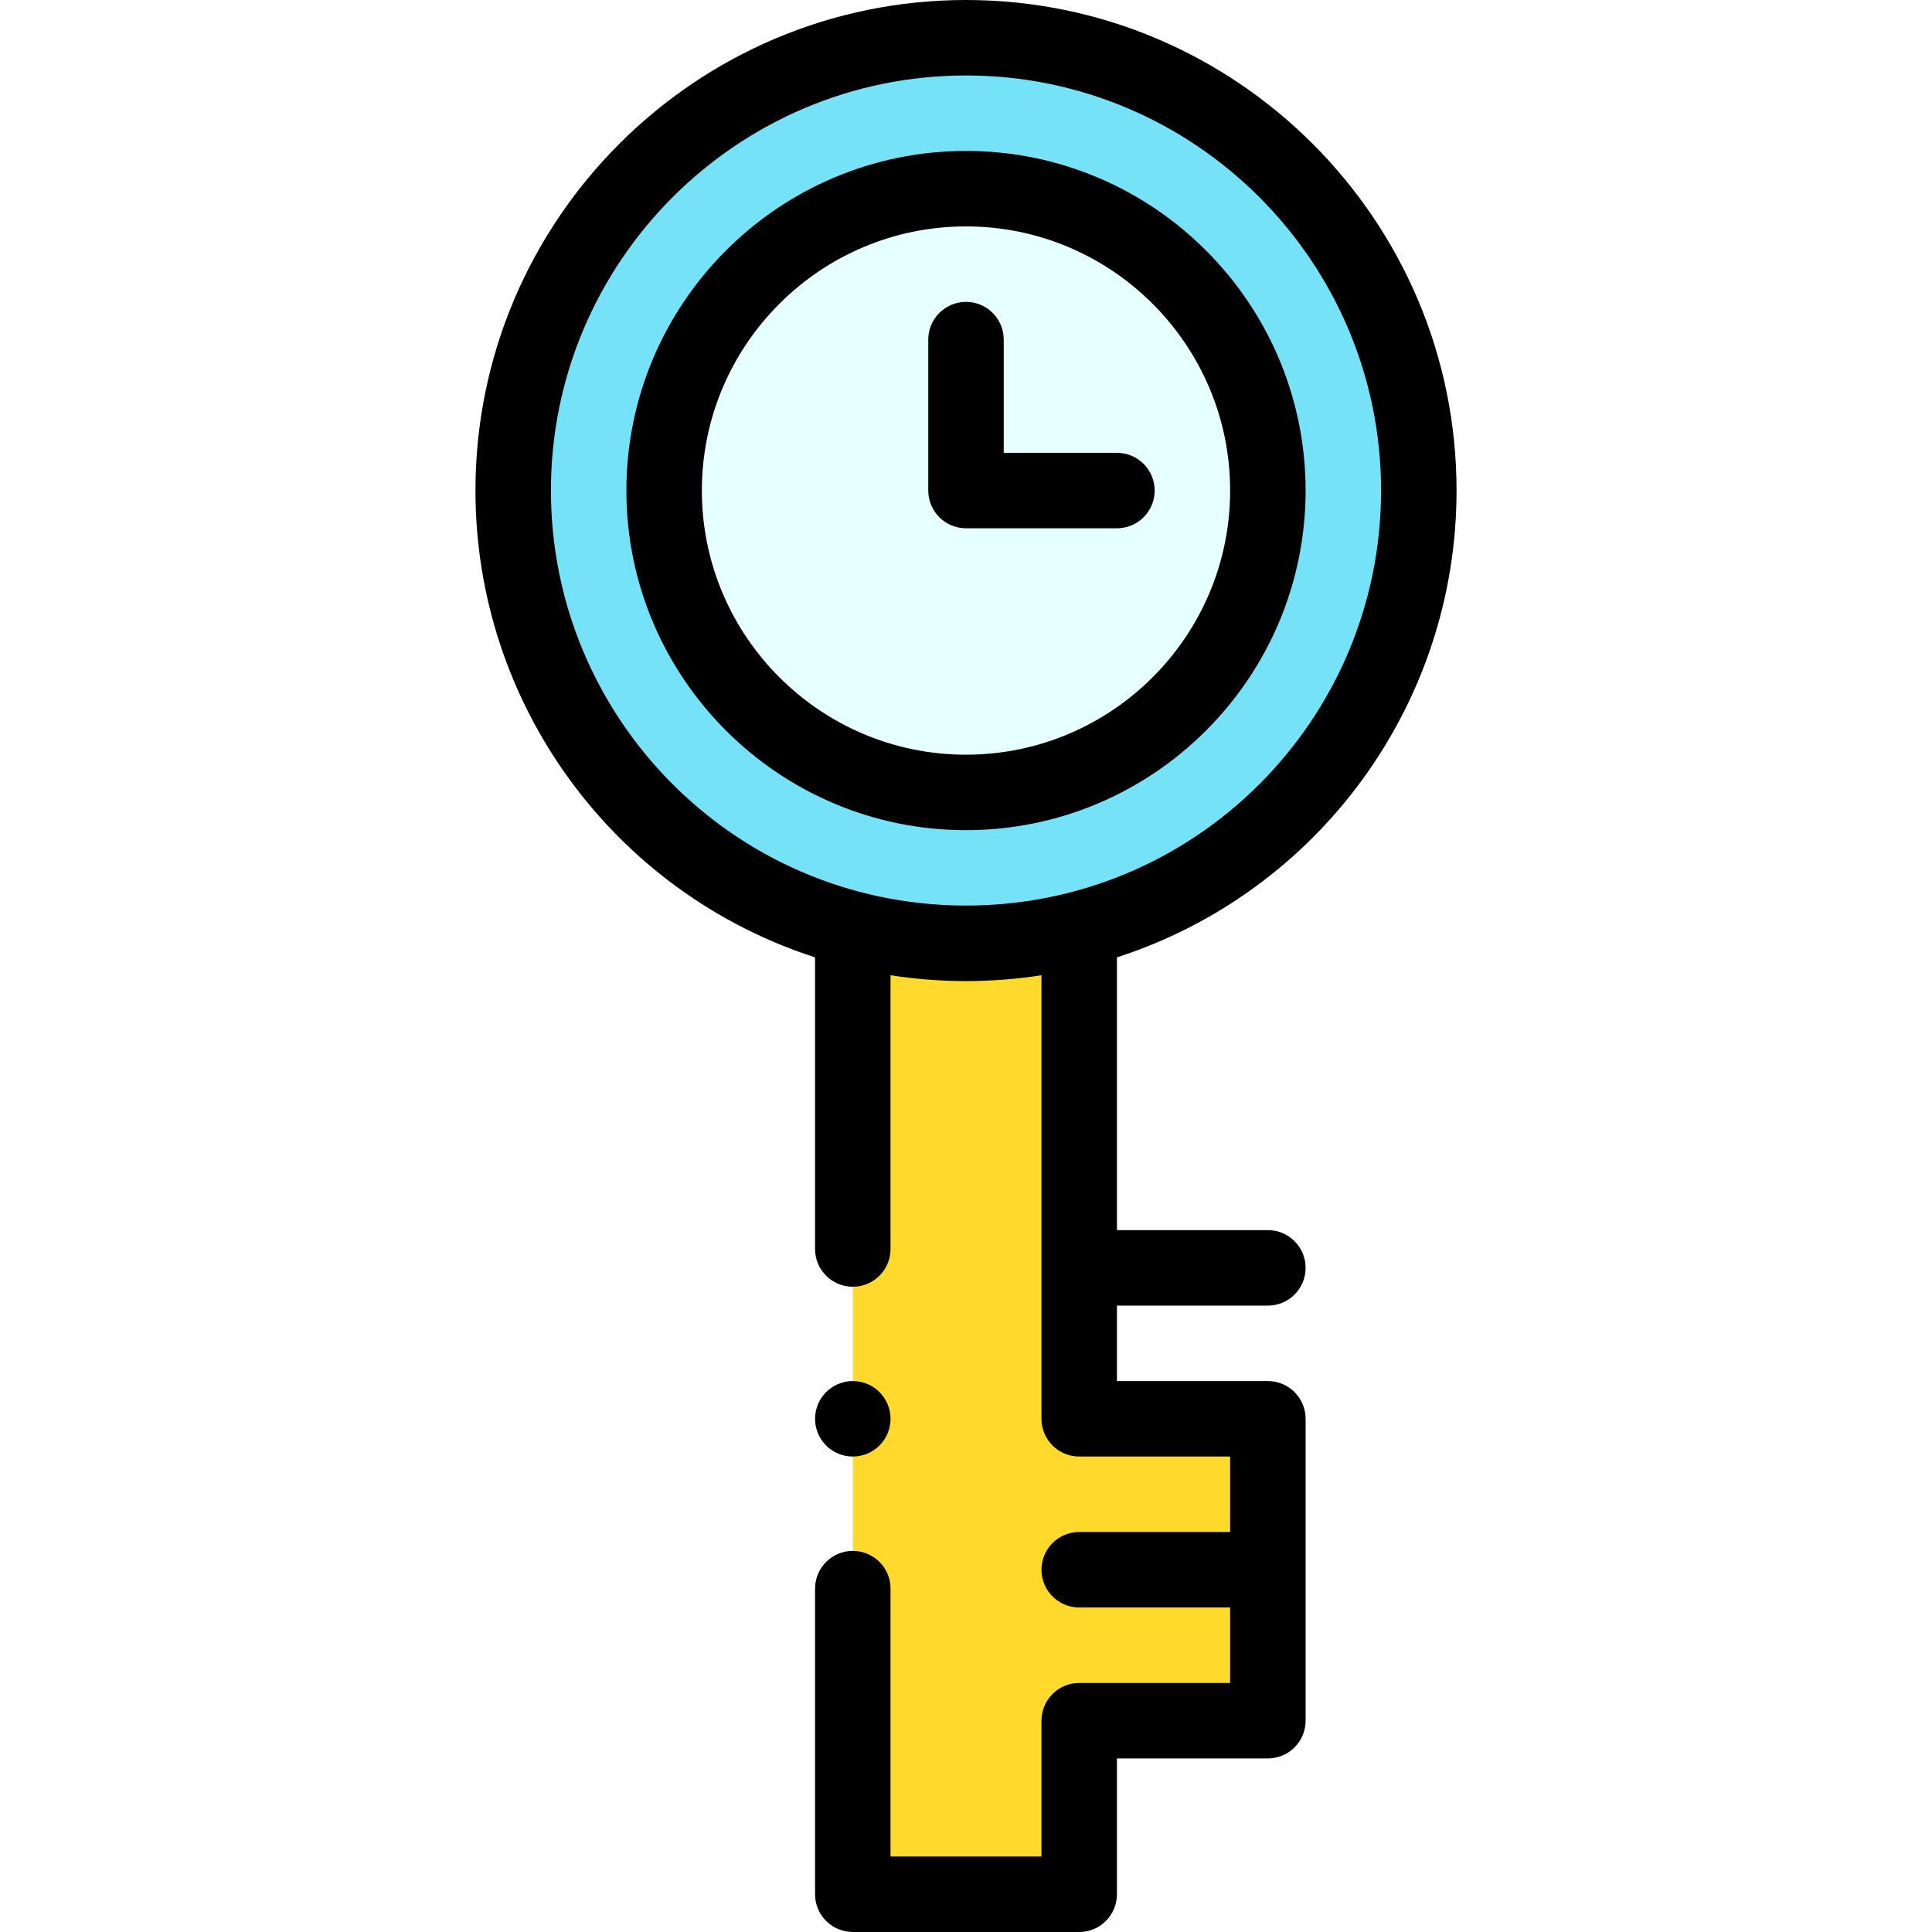
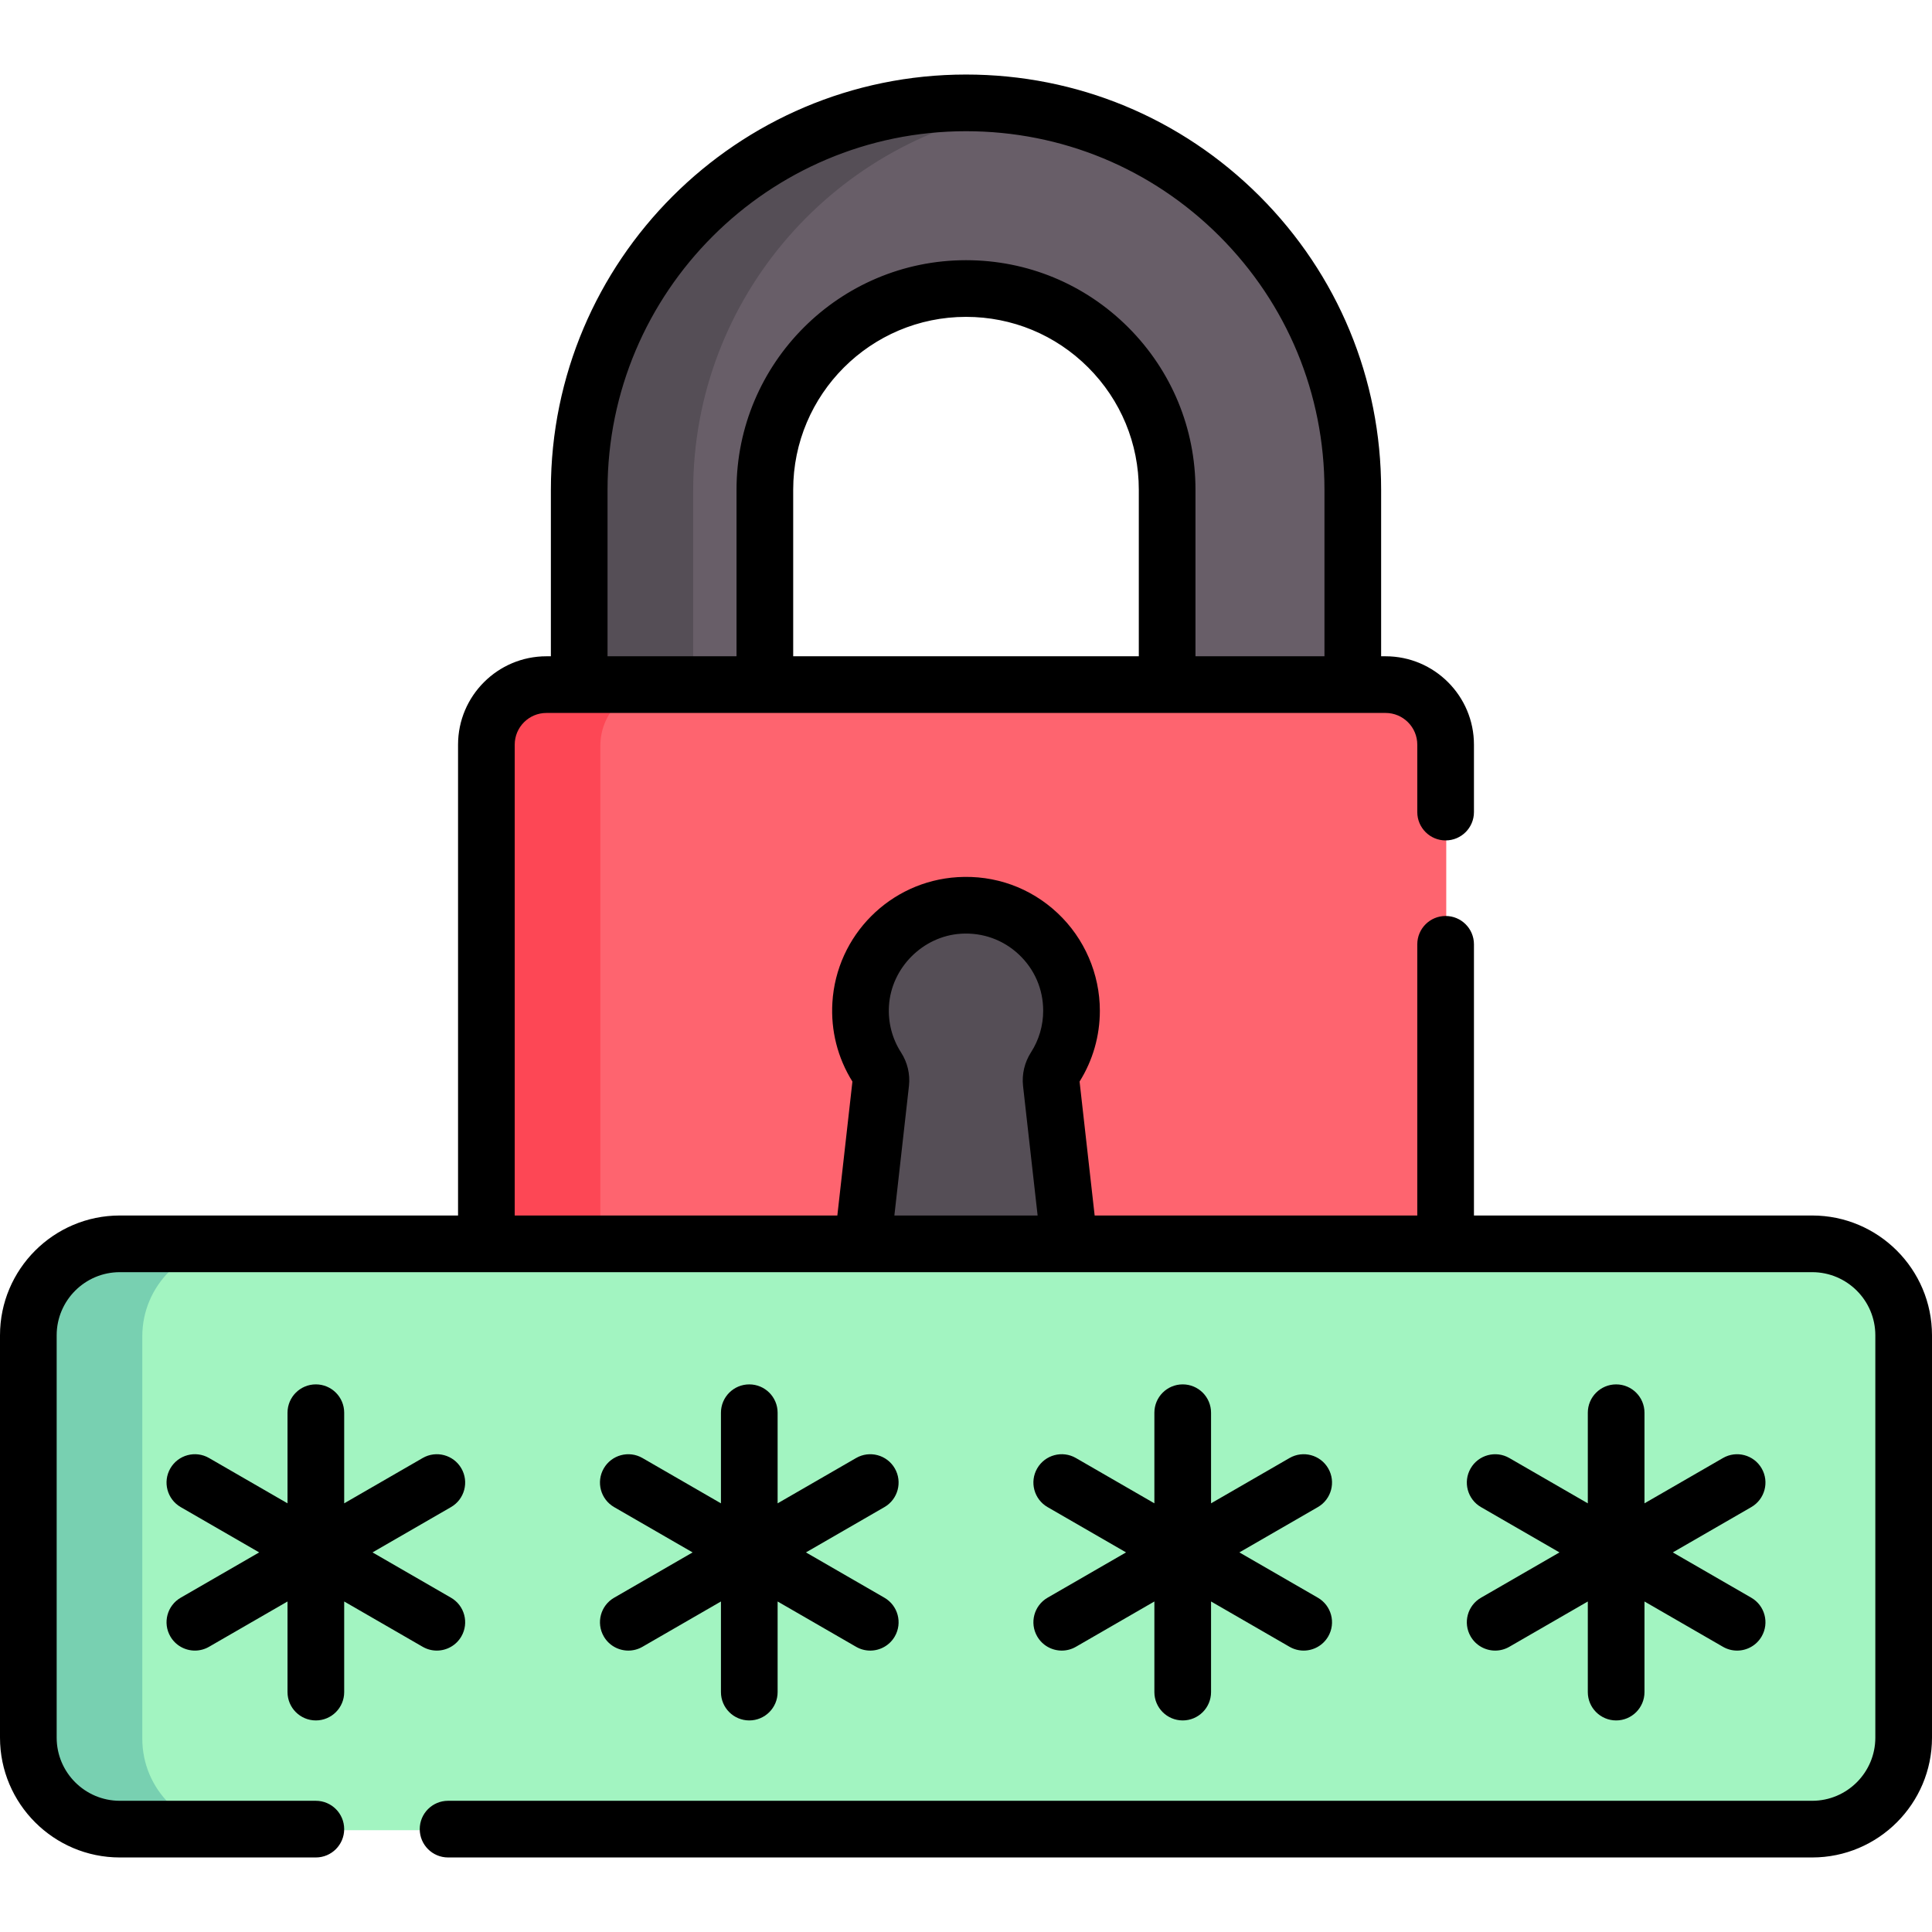
- <svg xmlns="http://www.w3.org/2000/svg" height="512pt" viewBox="-126 0 512 512" width="512pt">
-   <path d="m160 376c0-15.352 0-113.828 0-129.789h-60v255.789h60v-46h50c0-9.68 0-70.258 0-80zm0 0" fill="#ffda2d" />
-   <path d="m10 130c0-66.172 53.828-120 120-120s120 53.828 120 120c0 65.953-53.617 120-120 120-66.43 0-120-54.09-120-120zm0 0" fill="#76e2f8" />
-   <path d="m210 130c0 44.184-35.816 80-80 80s-80-35.816-80-80 35.816-80 80-80 80 35.816 80 80zm0 0" fill="#e6ffff" />
-   <path d="m90 253.711v77.289c0 5.523 4.477 10 10 10s10-4.477 10-10v-72.543c6.602 1.02 13.289 1.543 20 1.543s13.398-.523 20-1.543v117.543c0 5.523 4.477 10 10 10h40v20h-40c-5.523 0-10 4.477-10 10s4.477 10 10 10h40v20h-40c-5.523 0-10 4.477-10 10v36h-40v-71c0-5.523-4.477-10-10-10s-10 4.477-10 10v81c0 5.523 4.477 10 10 10h60c5.523 0 10-4.477 10-10v-36h40c5.523 0 10-4.477 10-10v-80c0-5.523-4.477-10-10-10h-40v-20h40c5.523 0 10-4.477 10-10s-4.477-10-10-10h-40v-72.289c53.367-17.242 90-67.039 90-123.711 0-71.684-58.316-130-130-130s-130 58.316-130 130c0 56.668 36.629 106.465 90 123.711zm40-233.711c60.652 0 110 49.348 110 110 0 60.734-49.402 110.527-111 109.98-60.758-.543-109-49.996-109-109.98 0-60.652 49.348-110 110-110zm0 0" />
-   <path d="m130 220c49.625 0 90-40.375 90-90s-40.375-90-90-90-90 40.375-90 90 40.375 90 90 90zm0-160c38.598 0 70 31.402 70 70s-31.402 70-70 70-70-31.402-70-70 31.402-70 70-70zm0 0" />
-   <path d="m130 140h40c5.523 0 10-4.477 10-10s-4.477-10-10-10h-30v-30c0-5.523-4.477-10-10-10s-10 4.477-10 10v40c0 5.523 4.477 10 10 10zm0 0" />
-   <path d="m110 376c0 5.523-4.477 10-10 10s-10-4.477-10-10 4.477-10 10-10 10 4.477 10 10zm0 0" />
+ <svg xmlns="http://www.w3.org/2000/svg" id="Capa_1" enable-background="new 0 0 511.38 511.38" height="512" viewBox="0 0 511.38 511.38" width="512">
+   <g>
+     <g>
+       <path d="m358.237 199.506h-49.142v-69.618c0-14.214-5.54-27.588-15.598-37.657-10.051-10.04-23.425-15.58-37.639-15.58-29.355 0-53.237 23.882-53.237 53.237v69.618h-49.142v-69.618c0-56.452 45.928-102.38 102.38-102.38 27.331 0 53.038 10.644 72.388 29.973 19.347 19.368 29.992 45.076 29.992 72.406v69.619z" fill="#685e68" />
+       <path d="m270.905 28.595c-49.39 7.26-87.43 49.92-87.43 101.29v69.62h-30v-69.62c0-56.45 45.93-102.38 102.38-102.38 5.09 0 10.11.37 15.05 1.09z" fill="#554e56" />
+       <path d="m366.915 419.008h-222.115c-8.778 0-15.894-7.116-15.894-15.894v-205.733c0-8.778 7.116-15.894 15.894-15.894h222.114c8.778 0 15.894 7.116 15.894 15.894v205.734c0 8.777-7.116 15.893-15.893 15.893z" fill="#fe646f" />
+       <path d="m281.377 360.618h-51.04c-2.84 0-5.04-2.46-4.73-5.28l7.699-68.484c.156-1.387-.189-2.776-.945-3.949-3.087-4.788-4.752-10.587-4.383-16.802.828-13.939 12.157-25.304 26.094-26.17 16.24-1.009 29.715 11.854 29.715 27.874 0 5.567-1.629 10.746-4.43 15.092-.757 1.175-1.105 2.566-.949 3.955l7.699 68.483c.31 2.821-1.89 5.281-4.73 5.281z" fill="#554e56" />
+       <path d="m174.805 419.005h-30c-8.78 0-15.9-7.11-15.9-15.89v-205.73c0-8.78 7.12-15.9 15.9-15.9h30c-8.78 0-15.9 7.12-15.9 15.9v205.73c0 8.78 7.12 15.89 15.9 15.89z" fill="#fd4755" />
+       <path d="m479.839 484.428h-447.964c-13.368 0-24.205-10.837-24.205-24.205v-106.509c0-13.368 10.837-24.205 24.205-24.205h447.964c13.368 0 24.205 10.837 24.205 24.205v106.509c.001 13.367-10.836 24.205-24.205 24.205z" fill="#a2f4c1" />
+       <path d="m61.875 484.425h-30c-13.37 0-24.21-10.83-24.21-24.2v-106.51c0-13.37 10.84-24.21 24.21-24.21h30c-13.37 0-24.21 10.84-24.21 24.21v106.51c0 13.37 10.84 24.2 24.21 24.2z" fill="#78d0b1" />
+     </g>
+     <g>
+       <path d="m83.603 455.38c4.142 0 7.5-3.358 7.5-7.5v-23.985l20.771 11.992c1.181.682 2.471 1.006 3.743 1.006 2.592 0 5.113-1.346 6.502-3.751 2.071-3.587.842-8.174-2.745-10.245l-20.771-11.992 20.771-11.992c3.587-2.071 4.816-6.658 2.745-10.245-2.071-3.588-6.658-4.817-10.245-2.745l-20.771 11.992v-23.985c0-4.142-3.358-7.5-7.5-7.5s-7.5 3.358-7.5 7.5v23.984l-20.771-11.992c-3.588-2.073-8.174-.842-10.245 2.745s-.842 8.174 2.745 10.245l20.771 11.992-20.771 11.992c-3.587 2.071-4.816 6.658-2.745 10.245 1.389 2.406 3.91 3.751 6.502 3.751 1.272 0 2.562-.324 3.743-1.006l20.771-11.992v23.984c0 4.144 3.357 7.502 7.5 7.502z" />
+       <path d="m274.536 433.143c1.389 2.406 3.91 3.751 6.502 3.751 1.272 0 2.562-.324 3.743-1.006l20.771-11.992v23.984c0 4.142 3.358 7.5 7.5 7.5s7.5-3.358 7.5-7.5v-23.985l20.771 11.992c1.181.682 2.471 1.006 3.743 1.006 2.592 0 5.113-1.346 6.502-3.751 2.071-3.587.842-8.174-2.745-10.245l-20.771-11.992 20.771-11.992c3.587-2.071 4.816-6.658 2.745-10.245-2.071-3.588-6.657-4.817-10.245-2.745l-20.771 11.992v-23.985c0-4.142-3.358-7.5-7.5-7.5s-7.5 3.358-7.5 7.5v23.984l-20.771-11.992c-3.588-2.073-8.174-.842-10.245 2.745s-.842 8.174 2.745 10.245l20.771 11.992-20.771 11.992c-3.587 2.073-4.816 6.66-2.745 10.247z" />
+       <path d="m159.811 433.143c1.389 2.406 3.91 3.751 6.502 3.751 1.272 0 2.562-.324 3.743-1.006l20.771-11.992v23.985c0 4.142 3.358 7.5 7.5 7.5s7.5-3.358 7.5-7.5v-23.984l20.771 11.992c1.181.682 2.471 1.006 3.743 1.006 2.592 0 5.113-1.346 6.502-3.751 2.071-3.587.842-8.174-2.745-10.245l-20.771-11.992 20.771-11.992c3.587-2.071 4.816-6.658 2.745-10.245-2.071-3.588-6.658-4.817-10.245-2.745l-20.771 11.992v-23.984c0-4.142-3.358-7.5-7.5-7.5s-7.5 3.358-7.5 7.5v23.985l-20.771-11.992c-3.588-2.073-8.174-.842-10.245 2.745s-.842 8.174 2.745 10.245l20.771 11.992-20.771 11.992c-3.587 2.069-4.816 6.656-2.745 10.243z" />
+       <path d="m389.261 433.143c1.389 2.406 3.91 3.751 6.502 3.751 1.272 0 2.562-.324 3.743-1.006l20.771-11.992v23.985c0 4.142 3.358 7.5 7.5 7.5s7.5-3.358 7.5-7.5v-23.984l20.771 11.992c1.181.682 2.471 1.006 3.743 1.006 2.592 0 5.113-1.346 6.502-3.751 2.071-3.587.842-8.174-2.745-10.245l-20.771-11.992 20.771-11.992c3.587-2.071 4.816-6.658 2.745-10.245-2.072-3.588-6.658-4.817-10.245-2.745l-20.771 11.992v-23.984c0-4.142-3.358-7.5-7.5-7.5s-7.5 3.358-7.5 7.5v23.985l-20.771-11.992c-3.587-2.073-8.174-.842-10.245 2.745s-.842 8.174 2.745 10.245l20.771 11.992-20.771 11.992c-3.588 2.069-4.817 6.656-2.745 10.243z" />
+       <path d="m479.67 321.73h-89.53v-71.78c0-4.142-3.358-7.5-7.5-7.5s-7.5 3.358-7.5 7.5v71.78h-85.397l-3.99-35.454c3.513-5.613 5.367-12.084 5.367-18.746 0-9.738-4.07-19.149-11.167-25.818-7.2-6.767-16.62-10.152-26.515-9.538-17.816 1.1-32.053 15.377-33.115 33.209-.441 7.409 1.385 14.614 5.303 20.899l-3.99 35.447h-85.396v-124.629c0-4.626 3.764-8.39 8.39-8.39h222.12c4.626 0 8.39 3.764 8.39 8.39v17.85c0 4.142 3.358 7.5 7.5 7.5s7.5-3.358 7.5-7.5v-17.85c0-12.897-10.493-23.39-23.39-23.39h-1.18v-44.1c0-29.337-11.43-56.935-32.189-77.716-20.763-20.741-48.354-32.164-77.69-32.164-60.588 0-109.88 49.292-109.88 109.88v44.1h-1.18c-12.897 0-23.39 10.493-23.39 23.39v124.63h-89.531c-17.485 0-31.71 14.225-31.71 31.71v106.5c0 17.485 14.225 31.71 31.71 31.71h51.89c4.142 0 7.5-3.358 7.5-7.5s-3.358-7.5-7.5-7.5h-51.89c-9.214 0-16.71-7.496-16.71-16.71v-106.5c0-9.214 7.496-16.71 16.71-16.71h447.96c9.214 0 16.71 7.496 16.71 16.71v106.5c0 9.214-7.496 16.71-16.71 16.71h-361.07c-4.142 0-7.5 3.358-7.5 7.5s3.358 7.5 7.5 7.5h361.07c17.485 0 31.71-14.225 31.71-31.71v-106.5c0-17.485-14.225-31.71-31.71-31.71zm-178.24-148.02h-91.48v-44.1c0-25.221 20.519-45.74 45.74-45.74 12.213 0 23.699 4.754 32.334 13.38 8.645 8.654 13.406 20.146 13.406 32.359zm-140.62-44.1c0-52.317 42.563-94.88 94.88-94.88 25.333 0 49.159 9.864 67.084 27.771 17.924 17.943 27.796 41.776 27.796 67.109v44.1h-34.14v-44.1c0-16.217-6.319-31.474-17.8-42.966-11.474-11.461-26.724-17.773-42.94-17.773-33.492 0-60.74 27.248-60.74 60.74v44.1h-34.14zm77.689 148.964c-2.356-3.664-3.463-7.916-3.202-12.298.602-10.104 8.976-18.507 19.069-19.13 5.723-.354 11.164 1.596 15.315 5.497 4.152 3.902 6.439 9.189 6.439 14.887 0 3.934-1.118 7.746-3.236 11.029-1.686 2.619-2.433 5.753-2.098 8.86l3.862 34.311h-37.917l3.865-34.346c.334-3.085-.418-6.224-2.097-8.81z" />
+     </g>
+   </g>
</svg>
